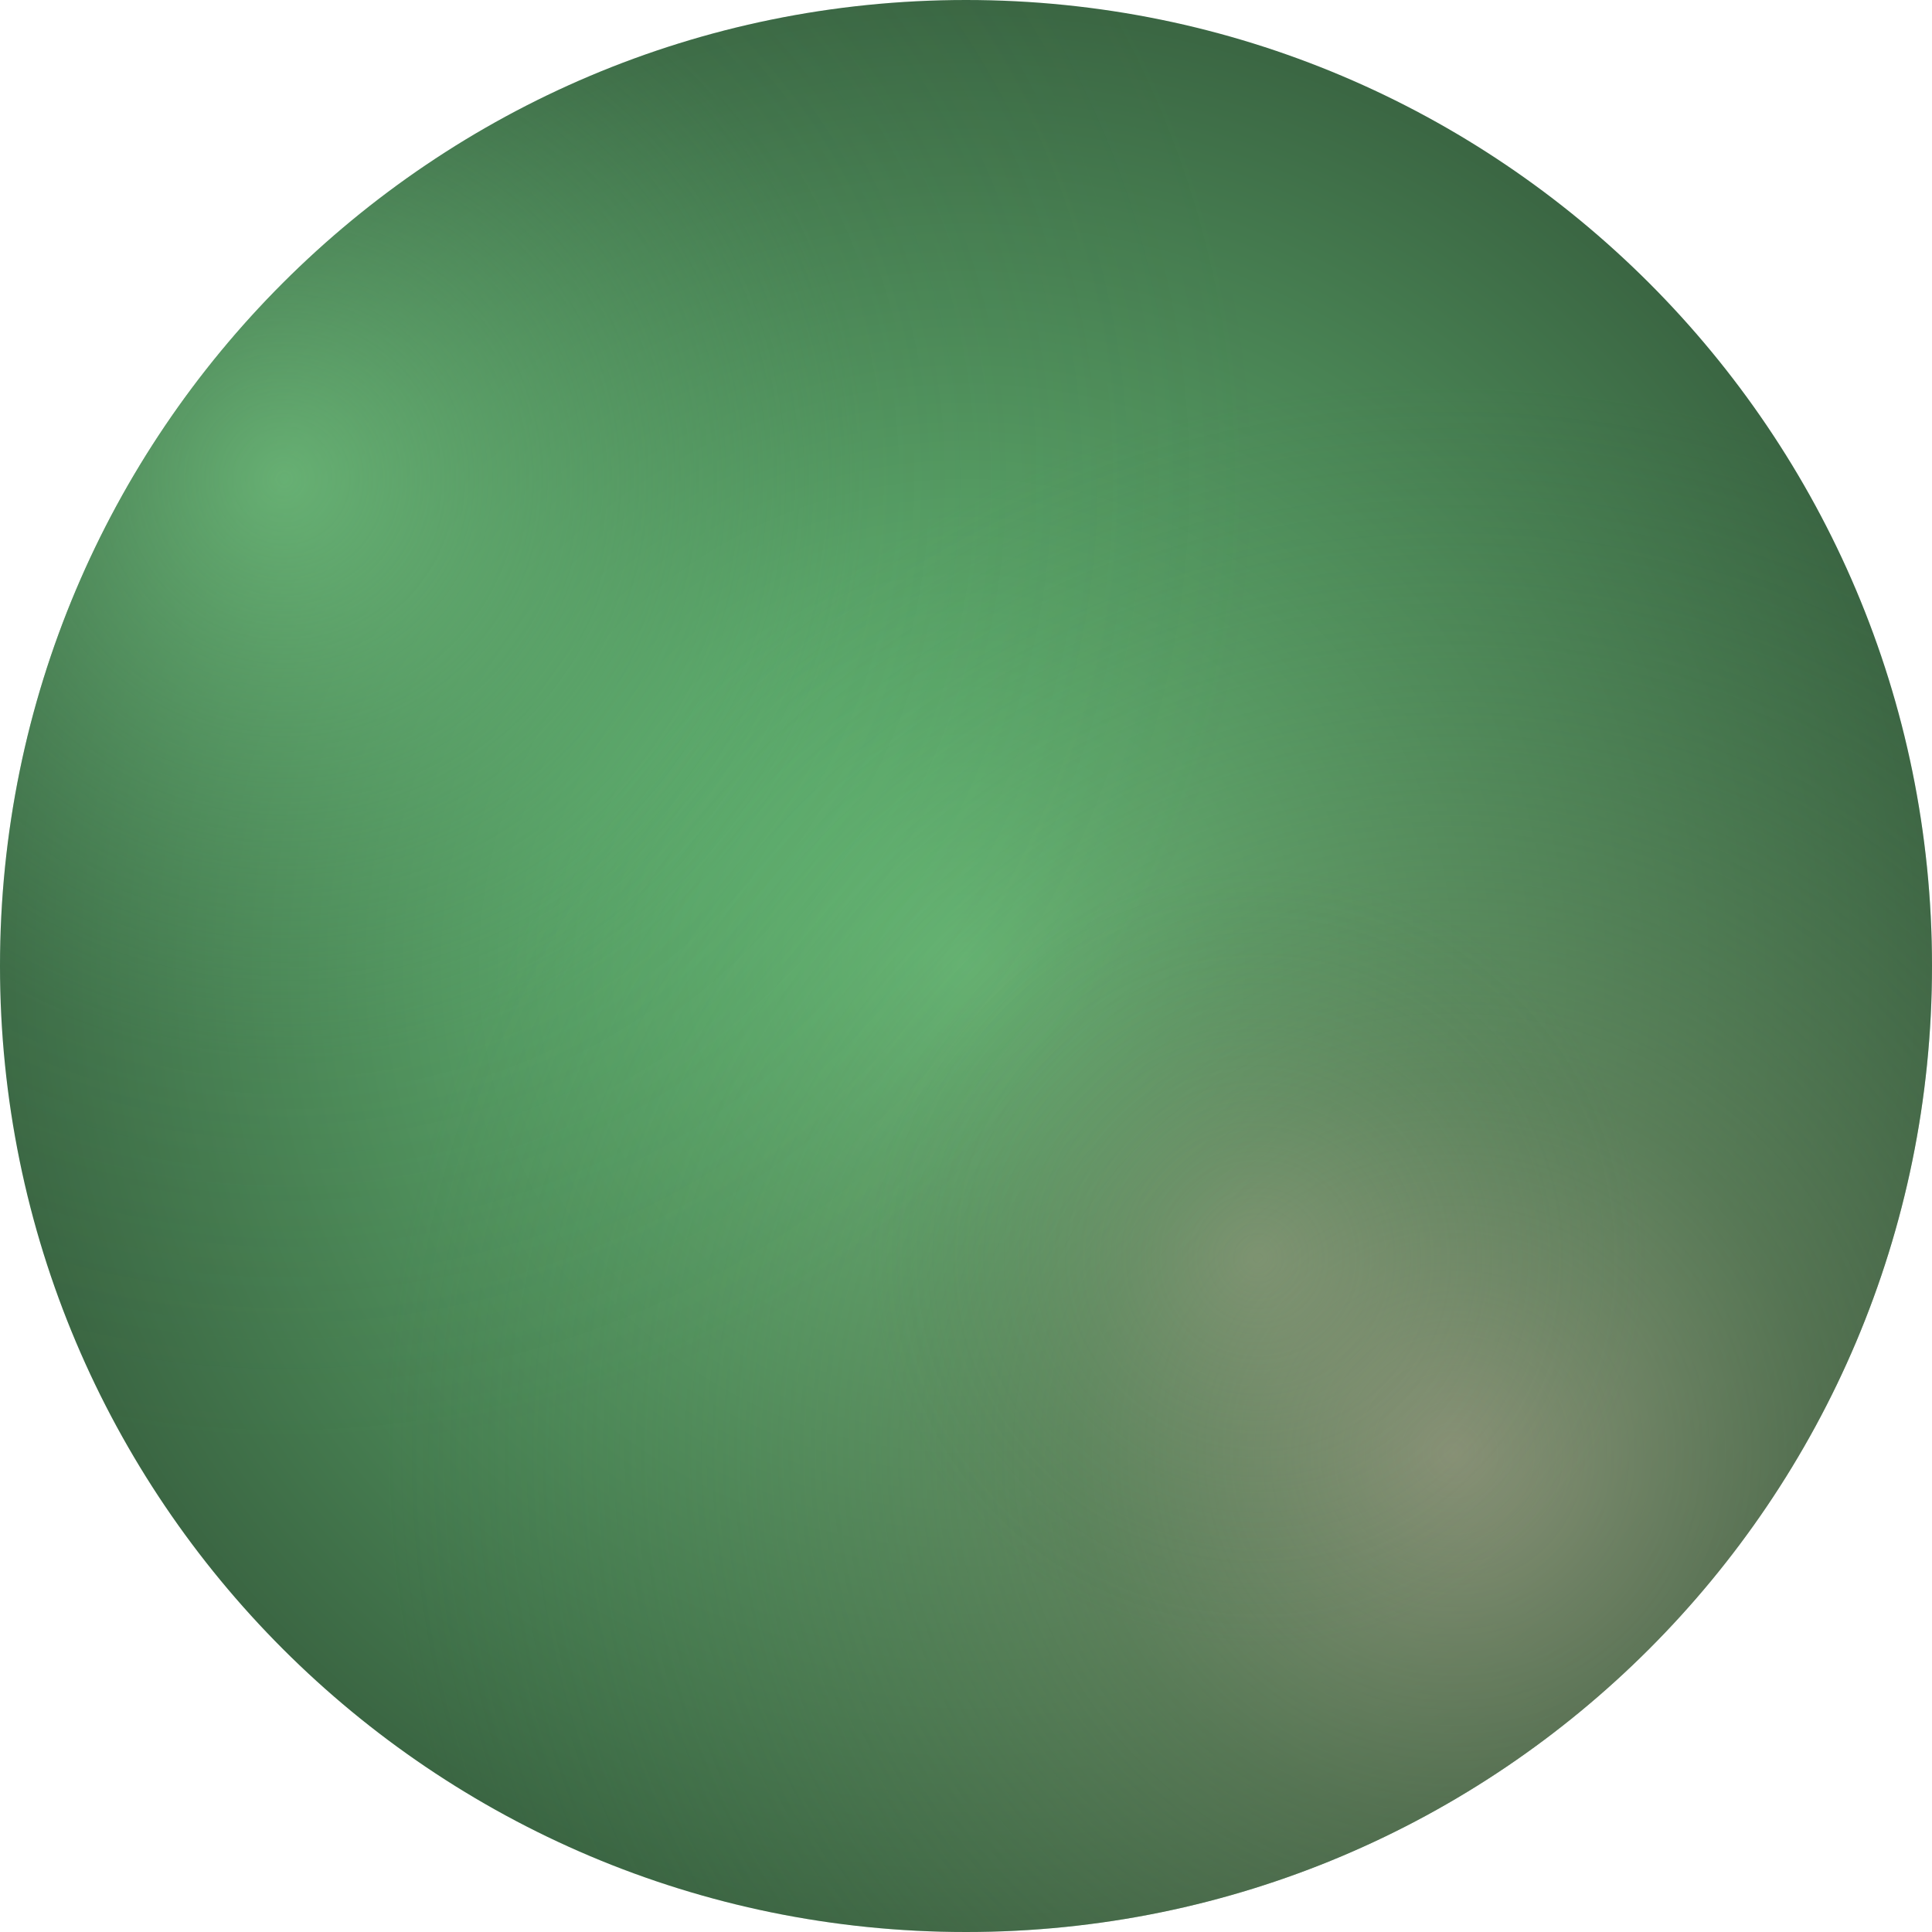
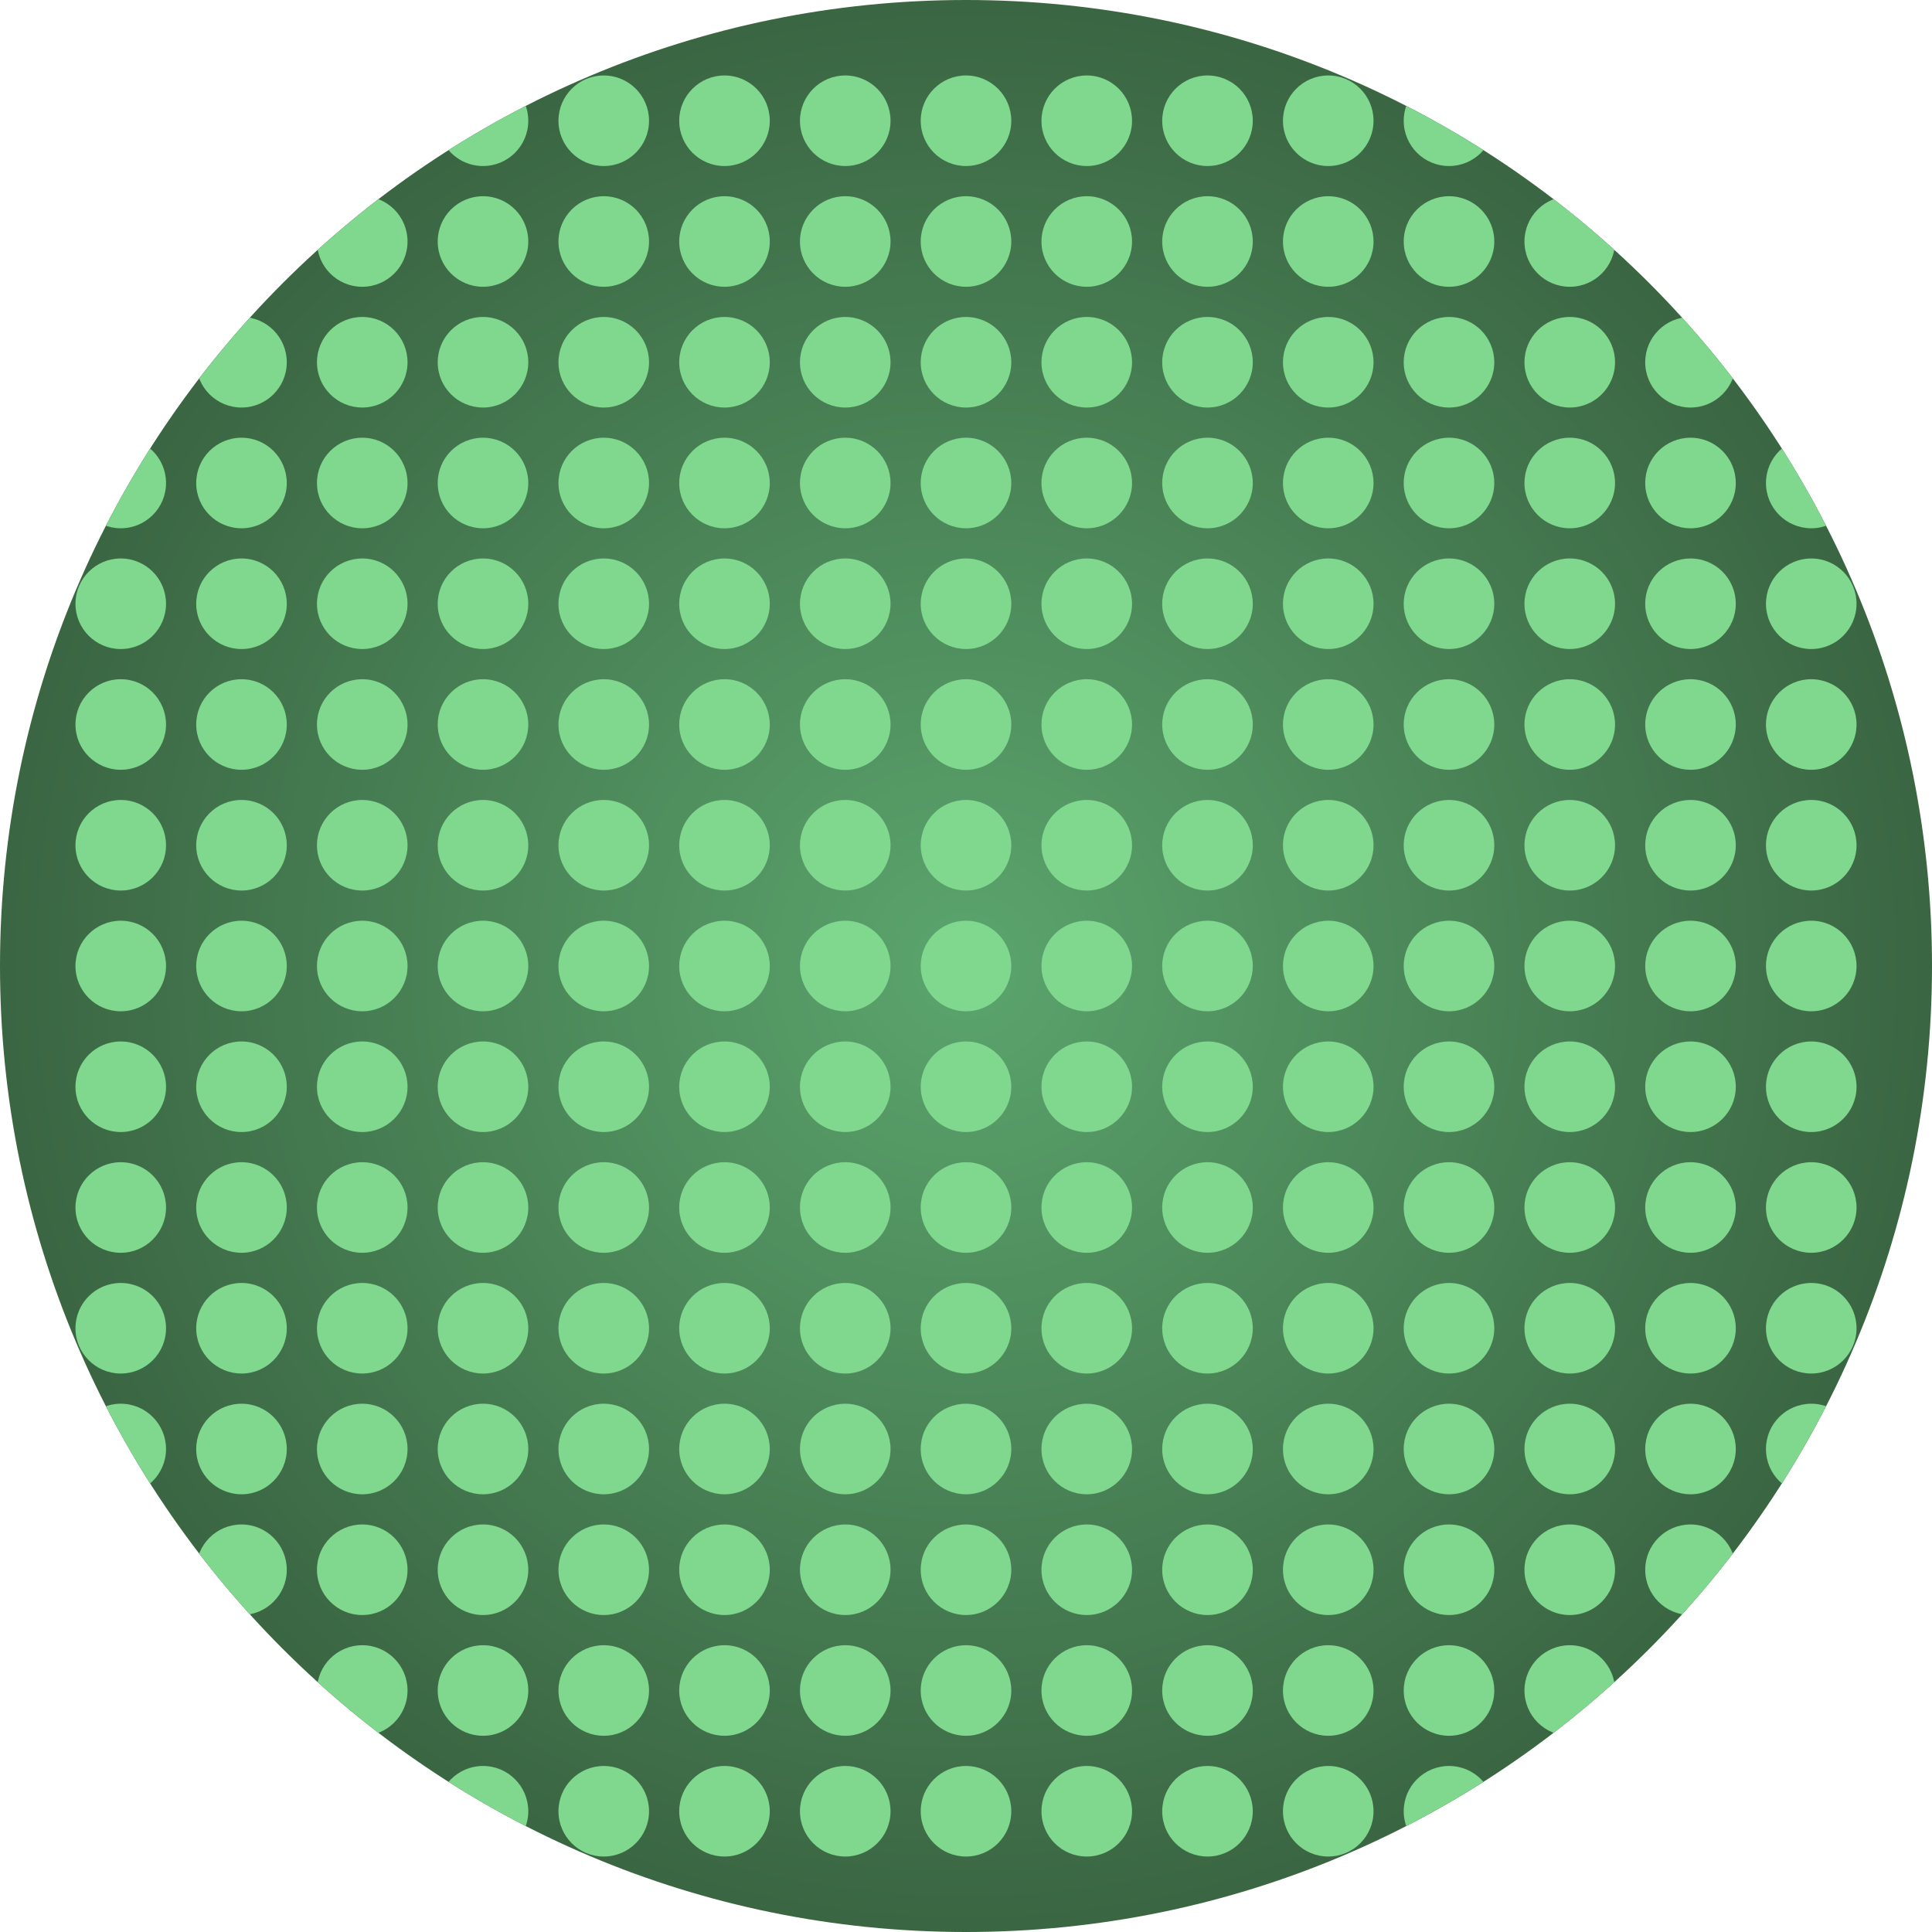
<svg xmlns="http://www.w3.org/2000/svg" width="512" height="512" viewBox="0 0 512 512">
  <defs>
-     <radialGradient id="base4b" cx="50%" cy="50%" r="50%">
-       <stop offset="0%" stop-color="#6dcc7f" />
+     <clipPath id="circle-clip">
+       <circle cx="256" cy="256" r="256" />
+     </clipPath>
+     <radialGradient id="bg" cx="50%" cy="50%" r="50%">
+       <stop offset="0%" stop-color="#5ba56d" />
      <stop offset="100%" stop-color="#3a6542" />
    </radialGradient>
-     <radialGradient id="sweep1b" cx="75%" cy="75%" r="55%">
-       <stop offset="0%" stop-color="#a89a88" stop-opacity="0.7" />
-       <stop offset="35%" stop-color="#6b7a5e" stop-opacity="0.5" />
-       <stop offset="100%" stop-color="#3a6542" stop-opacity="0" />
-     </radialGradient>
-     <radialGradient id="sweep2b" cx="15%" cy="25%" r="50%">
-       <stop offset="0%" stop-color="#80d88e" stop-opacity="0.6" />
-       <stop offset="60%" stop-color="#5ba56d" stop-opacity="0.1" />
-       <stop offset="100%" stop-color="#3a6542" stop-opacity="0" />
-     </radialGradient>
-     <radialGradient id="edge4b" cx="65%" cy="65%" r="20%">
-       <stop offset="0%" stop-color="#a89a88" stop-opacity="0.3" />
-       <stop offset="100%" stop-color="#3a6542" stop-opacity="0" />
-     </radialGradient>
  </defs>
-   <circle cx="256" cy="256" r="256" fill="url(#base4b)" />
-   <circle cx="256" cy="256" r="256" fill="url(#sweep1b)" />
-   <circle cx="256" cy="256" r="256" fill="url(#sweep2b)" />
-   <circle cx="256" cy="256" r="256" fill="url(#edge4b)" />
+   <circle cx="256" cy="256" r="256" fill="url(#bg)" />
+   <g clip-path="url(#circle-clip)" fill="#80d88e">
+     <circle cx="32" cy="32" r="12" />
+     <circle cx="64" cy="32" r="12" />
+     <circle cx="96" cy="32" r="12" />
+     <circle cx="128" cy="32" r="12" />
+     <circle cx="160" cy="32" r="12" />
+     <circle cx="192" cy="32" r="12" />
+     <circle cx="224" cy="32" r="12" />
+     <circle cx="256" cy="32" r="12" />
+     <circle cx="288" cy="32" r="12" />
+     <circle cx="320" cy="32" r="12" />
+     <circle cx="352" cy="32" r="12" />
+     <circle cx="384" cy="32" r="12" />
+     <circle cx="416" cy="32" r="12" />
+     <circle cx="448" cy="32" r="12" />
+     <circle cx="480" cy="32" r="12" />
+     <circle cx="32" cy="64" r="12" />
+     <circle cx="64" cy="64" r="12" />
+     <circle cx="96" cy="64" r="12" />
+     <circle cx="128" cy="64" r="12" />
+     <circle cx="160" cy="64" r="12" />
+     <circle cx="192" cy="64" r="12" />
+     <circle cx="224" cy="64" r="12" />
+     <circle cx="256" cy="64" r="12" />
+     <circle cx="288" cy="64" r="12" />
+     <circle cx="320" cy="64" r="12" />
+     <circle cx="352" cy="64" r="12" />
+     <circle cx="384" cy="64" r="12" />
+     <circle cx="416" cy="64" r="12" />
+     <circle cx="448" cy="64" r="12" />
+     <circle cx="480" cy="64" r="12" />
+     <circle cx="32" cy="96" r="12" />
+     <circle cx="64" cy="96" r="12" />
+     <circle cx="96" cy="96" r="12" />
+     <circle cx="128" cy="96" r="12" />
+     <circle cx="160" cy="96" r="12" />
+     <circle cx="192" cy="96" r="12" />
+     <circle cx="224" cy="96" r="12" />
+     <circle cx="256" cy="96" r="12" />
+     <circle cx="288" cy="96" r="12" />
+     <circle cx="320" cy="96" r="12" />
+     <circle cx="352" cy="96" r="12" />
+     <circle cx="384" cy="96" r="12" />
+     <circle cx="416" cy="96" r="12" />
+     <circle cx="448" cy="96" r="12" />
+     <circle cx="480" cy="96" r="12" />
+     <circle cx="32" cy="128" r="12" />
+     <circle cx="64" cy="128" r="12" />
+     <circle cx="96" cy="128" r="12" />
+     <circle cx="128" cy="128" r="12" />
+     <circle cx="160" cy="128" r="12" />
+     <circle cx="192" cy="128" r="12" />
+     <circle cx="224" cy="128" r="12" />
+     <circle cx="256" cy="128" r="12" />
+     <circle cx="288" cy="128" r="12" />
+     <circle cx="320" cy="128" r="12" />
+     <circle cx="352" cy="128" r="12" />
+     <circle cx="384" cy="128" r="12" />
+     <circle cx="416" cy="128" r="12" />
+     <circle cx="448" cy="128" r="12" />
+     <circle cx="480" cy="128" r="12" />
+     <circle cx="32" cy="160" r="12" />
+     <circle cx="64" cy="160" r="12" />
+     <circle cx="96" cy="160" r="12" />
+     <circle cx="128" cy="160" r="12" />
+     <circle cx="160" cy="160" r="12" />
+     <circle cx="192" cy="160" r="12" />
+     <circle cx="224" cy="160" r="12" />
+     <circle cx="256" cy="160" r="12" />
+     <circle cx="288" cy="160" r="12" />
+     <circle cx="320" cy="160" r="12" />
+     <circle cx="352" cy="160" r="12" />
+     <circle cx="384" cy="160" r="12" />
+     <circle cx="416" cy="160" r="12" />
+     <circle cx="448" cy="160" r="12" />
+     <circle cx="480" cy="160" r="12" />
+     <circle cx="32" cy="192" r="12" />
+     <circle cx="64" cy="192" r="12" />
+     <circle cx="96" cy="192" r="12" />
+     <circle cx="128" cy="192" r="12" />
+     <circle cx="160" cy="192" r="12" />
+     <circle cx="192" cy="192" r="12" />
+     <circle cx="224" cy="192" r="12" />
+     <circle cx="256" cy="192" r="12" />
+     <circle cx="288" cy="192" r="12" />
+     <circle cx="320" cy="192" r="12" />
+     <circle cx="352" cy="192" r="12" />
+     <circle cx="384" cy="192" r="12" />
+     <circle cx="416" cy="192" r="12" />
+     <circle cx="448" cy="192" r="12" />
+     <circle cx="480" cy="192" r="12" />
+     <circle cx="32" cy="224" r="12" />
+     <circle cx="64" cy="224" r="12" />
+     <circle cx="96" cy="224" r="12" />
+     <circle cx="128" cy="224" r="12" />
+     <circle cx="160" cy="224" r="12" />
+     <circle cx="192" cy="224" r="12" />
+     <circle cx="224" cy="224" r="12" />
+     <circle cx="256" cy="224" r="12" />
+     <circle cx="288" cy="224" r="12" />
+     <circle cx="320" cy="224" r="12" />
+     <circle cx="352" cy="224" r="12" />
+     <circle cx="384" cy="224" r="12" />
+     <circle cx="416" cy="224" r="12" />
+     <circle cx="448" cy="224" r="12" />
+     <circle cx="480" cy="224" r="12" />
+     <circle cx="32" cy="256" r="12" />
+     <circle cx="64" cy="256" r="12" />
+     <circle cx="96" cy="256" r="12" />
+     <circle cx="128" cy="256" r="12" />
+     <circle cx="160" cy="256" r="12" />
+     <circle cx="192" cy="256" r="12" />
+     <circle cx="224" cy="256" r="12" />
+     <circle cx="256" cy="256" r="12" />
+     <circle cx="288" cy="256" r="12" />
+     <circle cx="320" cy="256" r="12" />
+     <circle cx="352" cy="256" r="12" />
+     <circle cx="384" cy="256" r="12" />
+     <circle cx="416" cy="256" r="12" />
+     <circle cx="448" cy="256" r="12" />
+     <circle cx="480" cy="256" r="12" />
+     <circle cx="32" cy="288" r="12" />
+     <circle cx="64" cy="288" r="12" />
+     <circle cx="96" cy="288" r="12" />
+     <circle cx="128" cy="288" r="12" />
+     <circle cx="160" cy="288" r="12" />
+     <circle cx="192" cy="288" r="12" />
+     <circle cx="224" cy="288" r="12" />
+     <circle cx="256" cy="288" r="12" />
+     <circle cx="288" cy="288" r="12" />
+     <circle cx="320" cy="288" r="12" />
+     <circle cx="352" cy="288" r="12" />
+     <circle cx="384" cy="288" r="12" />
+     <circle cx="416" cy="288" r="12" />
+     <circle cx="448" cy="288" r="12" />
+     <circle cx="480" cy="288" r="12" />
+     <circle cx="32" cy="320" r="12" />
+     <circle cx="64" cy="320" r="12" />
+     <circle cx="96" cy="320" r="12" />
+     <circle cx="128" cy="320" r="12" />
+     <circle cx="160" cy="320" r="12" />
+     <circle cx="192" cy="320" r="12" />
+     <circle cx="224" cy="320" r="12" />
+     <circle cx="256" cy="320" r="12" />
+     <circle cx="288" cy="320" r="12" />
+     <circle cx="320" cy="320" r="12" />
+     <circle cx="352" cy="320" r="12" />
+     <circle cx="384" cy="320" r="12" />
+     <circle cx="416" cy="320" r="12" />
+     <circle cx="448" cy="320" r="12" />
+     <circle cx="480" cy="320" r="12" />
+     <circle cx="32" cy="352" r="12" />
+     <circle cx="64" cy="352" r="12" />
+     <circle cx="96" cy="352" r="12" />
+     <circle cx="128" cy="352" r="12" />
+     <circle cx="160" cy="352" r="12" />
+     <circle cx="192" cy="352" r="12" />
+     <circle cx="224" cy="352" r="12" />
+     <circle cx="256" cy="352" r="12" />
+     <circle cx="288" cy="352" r="12" />
+     <circle cx="320" cy="352" r="12" />
+     <circle cx="352" cy="352" r="12" />
+     <circle cx="384" cy="352" r="12" />
+     <circle cx="416" cy="352" r="12" />
+     <circle cx="448" cy="352" r="12" />
+     <circle cx="480" cy="352" r="12" />
+     <circle cx="32" cy="384" r="12" />
+     <circle cx="64" cy="384" r="12" />
+     <circle cx="96" cy="384" r="12" />
+     <circle cx="128" cy="384" r="12" />
+     <circle cx="160" cy="384" r="12" />
+     <circle cx="192" cy="384" r="12" />
+     <circle cx="224" cy="384" r="12" />
+     <circle cx="256" cy="384" r="12" />
+     <circle cx="288" cy="384" r="12" />
+     <circle cx="320" cy="384" r="12" />
+     <circle cx="352" cy="384" r="12" />
+     <circle cx="384" cy="384" r="12" />
+     <circle cx="416" cy="384" r="12" />
+     <circle cx="448" cy="384" r="12" />
+     <circle cx="480" cy="384" r="12" />
+     <circle cx="32" cy="416" r="12" />
+     <circle cx="64" cy="416" r="12" />
+     <circle cx="96" cy="416" r="12" />
+     <circle cx="128" cy="416" r="12" />
+     <circle cx="160" cy="416" r="12" />
+     <circle cx="192" cy="416" r="12" />
+     <circle cx="224" cy="416" r="12" />
+     <circle cx="256" cy="416" r="12" />
+     <circle cx="288" cy="416" r="12" />
+     <circle cx="320" cy="416" r="12" />
+     <circle cx="352" cy="416" r="12" />
+     <circle cx="384" cy="416" r="12" />
+     <circle cx="416" cy="416" r="12" />
+     <circle cx="448" cy="416" r="12" />
+     <circle cx="480" cy="416" r="12" />
+     <circle cx="32" cy="448" r="12" />
+     <circle cx="64" cy="448" r="12" />
+     <circle cx="96" cy="448" r="12" />
+     <circle cx="128" cy="448" r="12" />
+     <circle cx="160" cy="448" r="12" />
+     <circle cx="192" cy="448" r="12" />
+     <circle cx="224" cy="448" r="12" />
+     <circle cx="256" cy="448" r="12" />
+     <circle cx="288" cy="448" r="12" />
+     <circle cx="320" cy="448" r="12" />
+     <circle cx="352" cy="448" r="12" />
+     <circle cx="384" cy="448" r="12" />
+     <circle cx="416" cy="448" r="12" />
+     <circle cx="448" cy="448" r="12" />
+     <circle cx="480" cy="448" r="12" />
+     <circle cx="32" cy="480" r="12" />
+     <circle cx="64" cy="480" r="12" />
+     <circle cx="96" cy="480" r="12" />
+     <circle cx="128" cy="480" r="12" />
+     <circle cx="160" cy="480" r="12" />
+     <circle cx="192" cy="480" r="12" />
+     <circle cx="224" cy="480" r="12" />
+     <circle cx="256" cy="480" r="12" />
+     <circle cx="288" cy="480" r="12" />
+     <circle cx="320" cy="480" r="12" />
+     <circle cx="352" cy="480" r="12" />
+     <circle cx="384" cy="480" r="12" />
+     <circle cx="416" cy="480" r="12" />
+     <circle cx="448" cy="480" r="12" />
+     <circle cx="480" cy="480" r="12" />
+   </g>
</svg>
